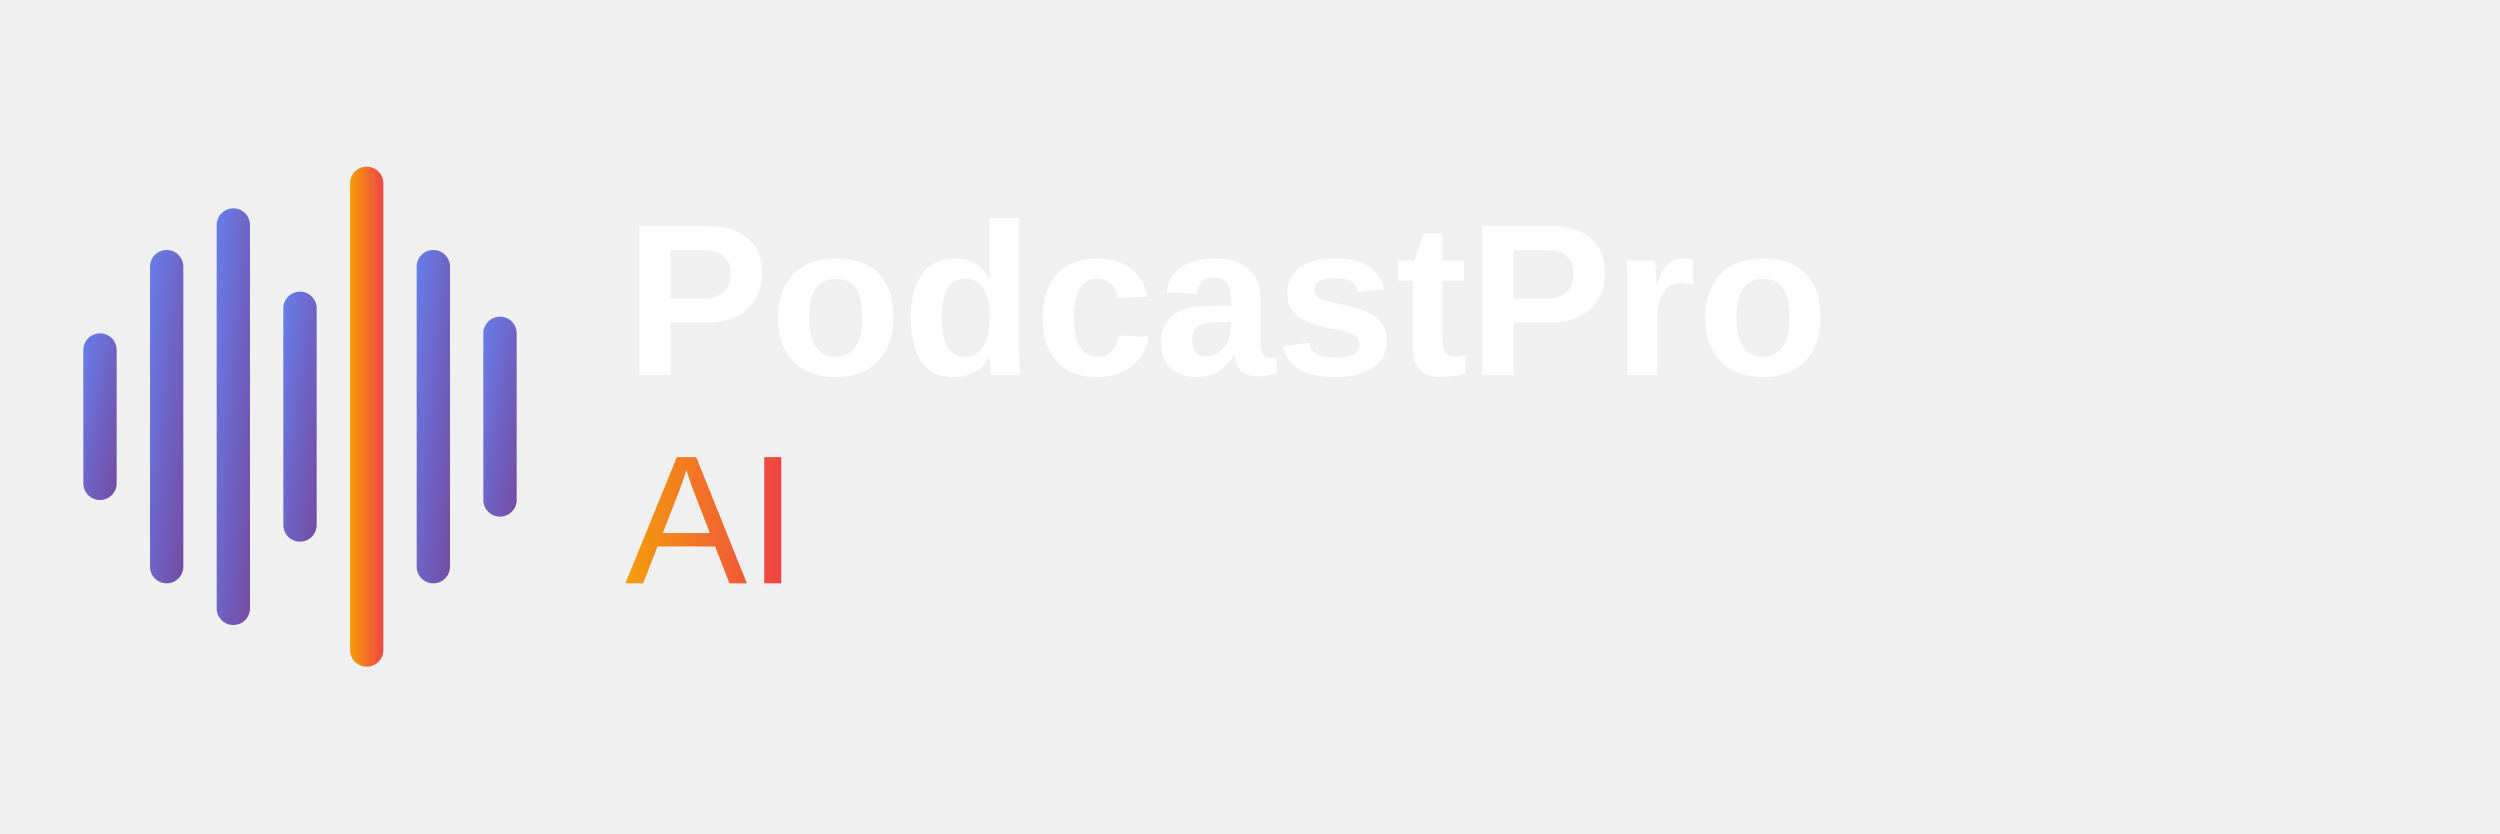
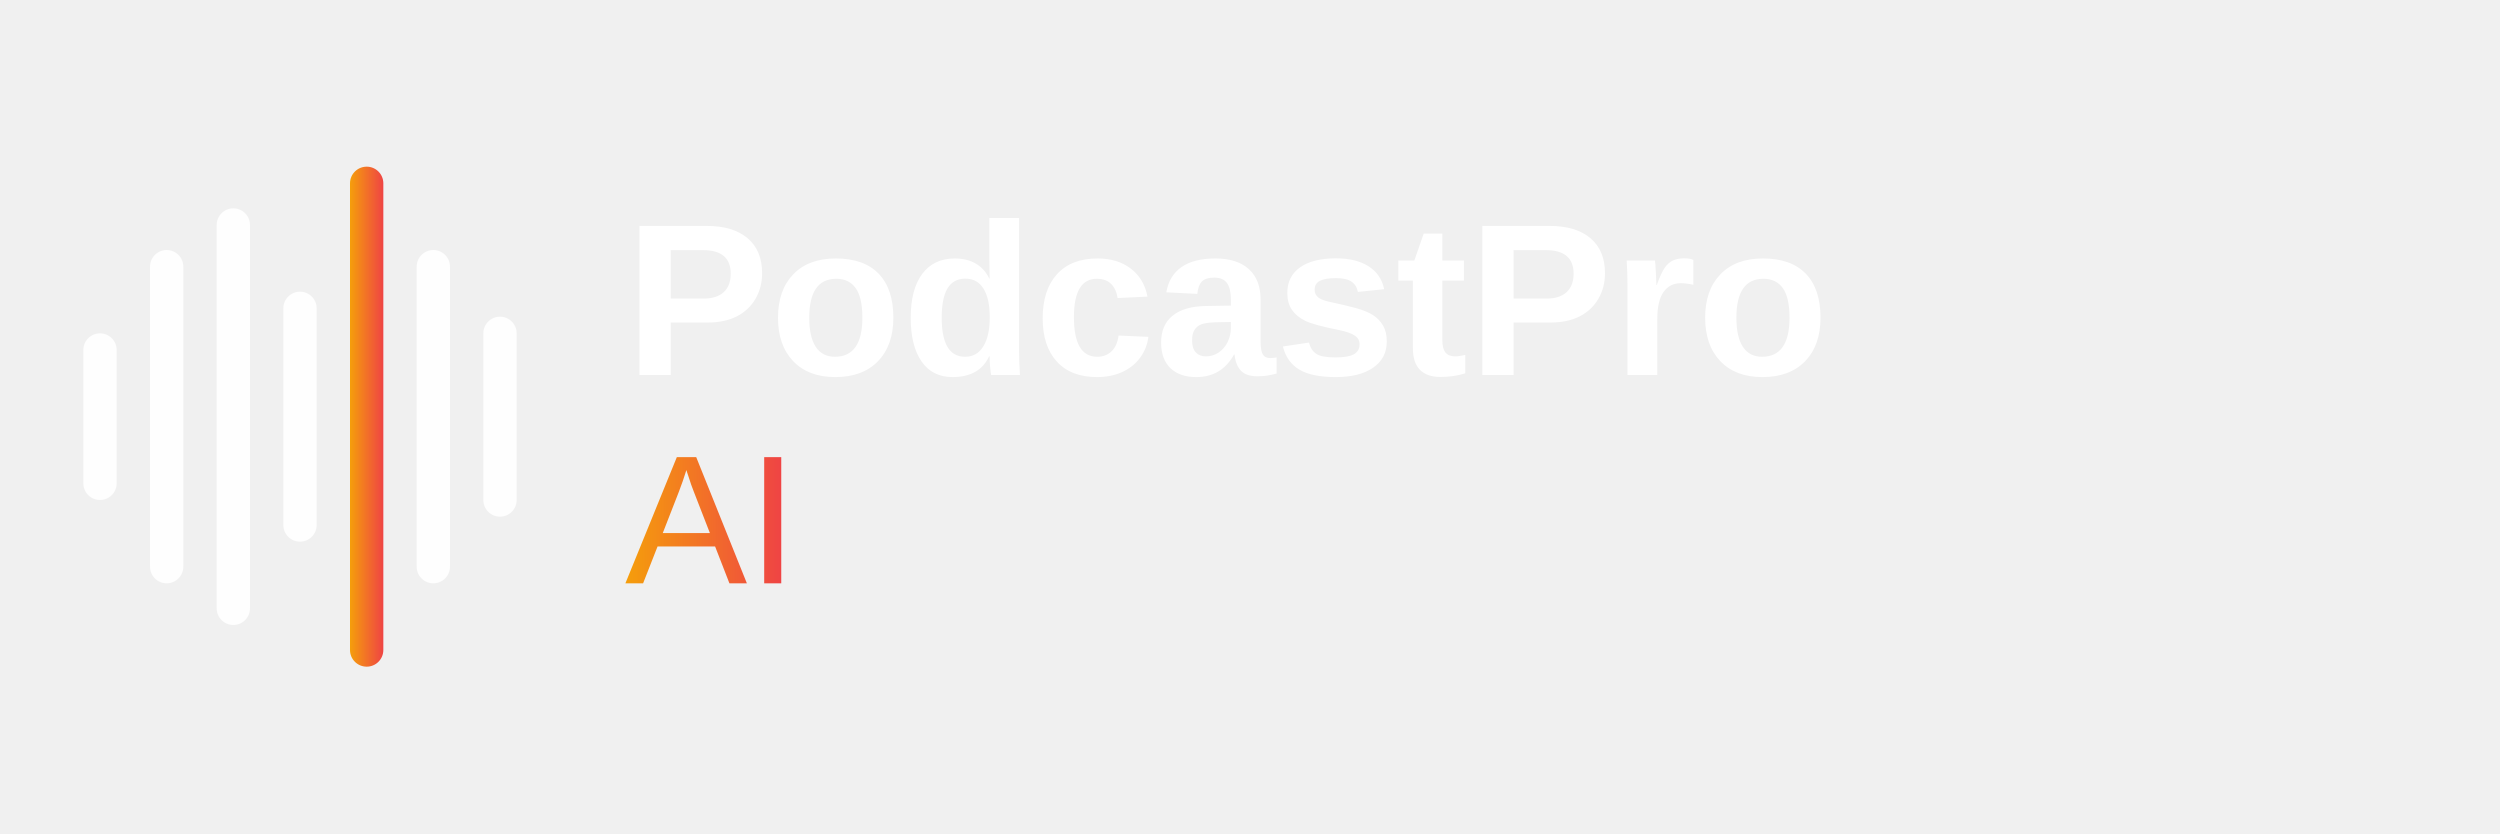
<svg xmlns="http://www.w3.org/2000/svg" width="300" height="100" viewBox="0 0 300 100">
  <defs>
-     <linearGradient id="primaryGrad" x1="0%" y1="0%" x2="100%" y2="100%">
-       <stop offset="0%" style="stop-color:#667eea;stop-opacity:1" />
-       <stop offset="100%" style="stop-color:#764ba2;stop-opacity:1" />
-     </linearGradient>
    <linearGradient id="accentGrad" x1="0%" y1="0%" x2="100%" y2="0%">
      <stop offset="0%" style="stop-color:#f59e0b;stop-opacity:1" />
      <stop offset="100%" style="stop-color:#ef4444;stop-opacity:1" />
    </linearGradient>
  </defs>
-   <rect x="10" y="40" width="4" height="20" fill="url(#primaryGrad)" rx="2" />
-   <rect x="18" y="30" width="4" height="40" fill="url(#primaryGrad)" rx="2" />
-   <rect x="26" y="25" width="4" height="50" fill="url(#primaryGrad)" rx="2" />
-   <rect x="34" y="35" width="4" height="30" fill="url(#primaryGrad)" rx="2" />
+   <rect x="10" y="40" width="4" height="20" fill="white" rx="2" opacity="0.9" />
+   <rect x="18" y="30" width="4" height="40" fill="white" rx="2" opacity="0.9" />
+   <rect x="26" y="25" width="4" height="50" fill="white" rx="2" opacity="0.9" />
+   <rect x="34" y="35" width="4" height="30" fill="white" rx="2" opacity="0.9" />
  <rect x="42" y="20" width="4" height="60" fill="url(#accentGrad)" rx="2" />
-   <rect x="50" y="30" width="4" height="40" fill="url(#primaryGrad)" rx="2" />
-   <rect x="58" y="38" width="4" height="24" fill="url(#primaryGrad)" rx="2" />
+   <rect x="50" y="30" width="4" height="40" fill="white" rx="2" opacity="0.9" />
+   <rect x="58" y="38" width="4" height="24" fill="white" rx="2" opacity="0.9" />
  <text x="75" y="45" font-family="Arial, sans-serif" font-size="26" font-weight="bold" fill="white">PodcastPro</text>
  <text x="75" y="70" font-family="Arial, sans-serif" font-size="22" font-weight="300" fill="url(#accentGrad)">AI</text>
</svg>
